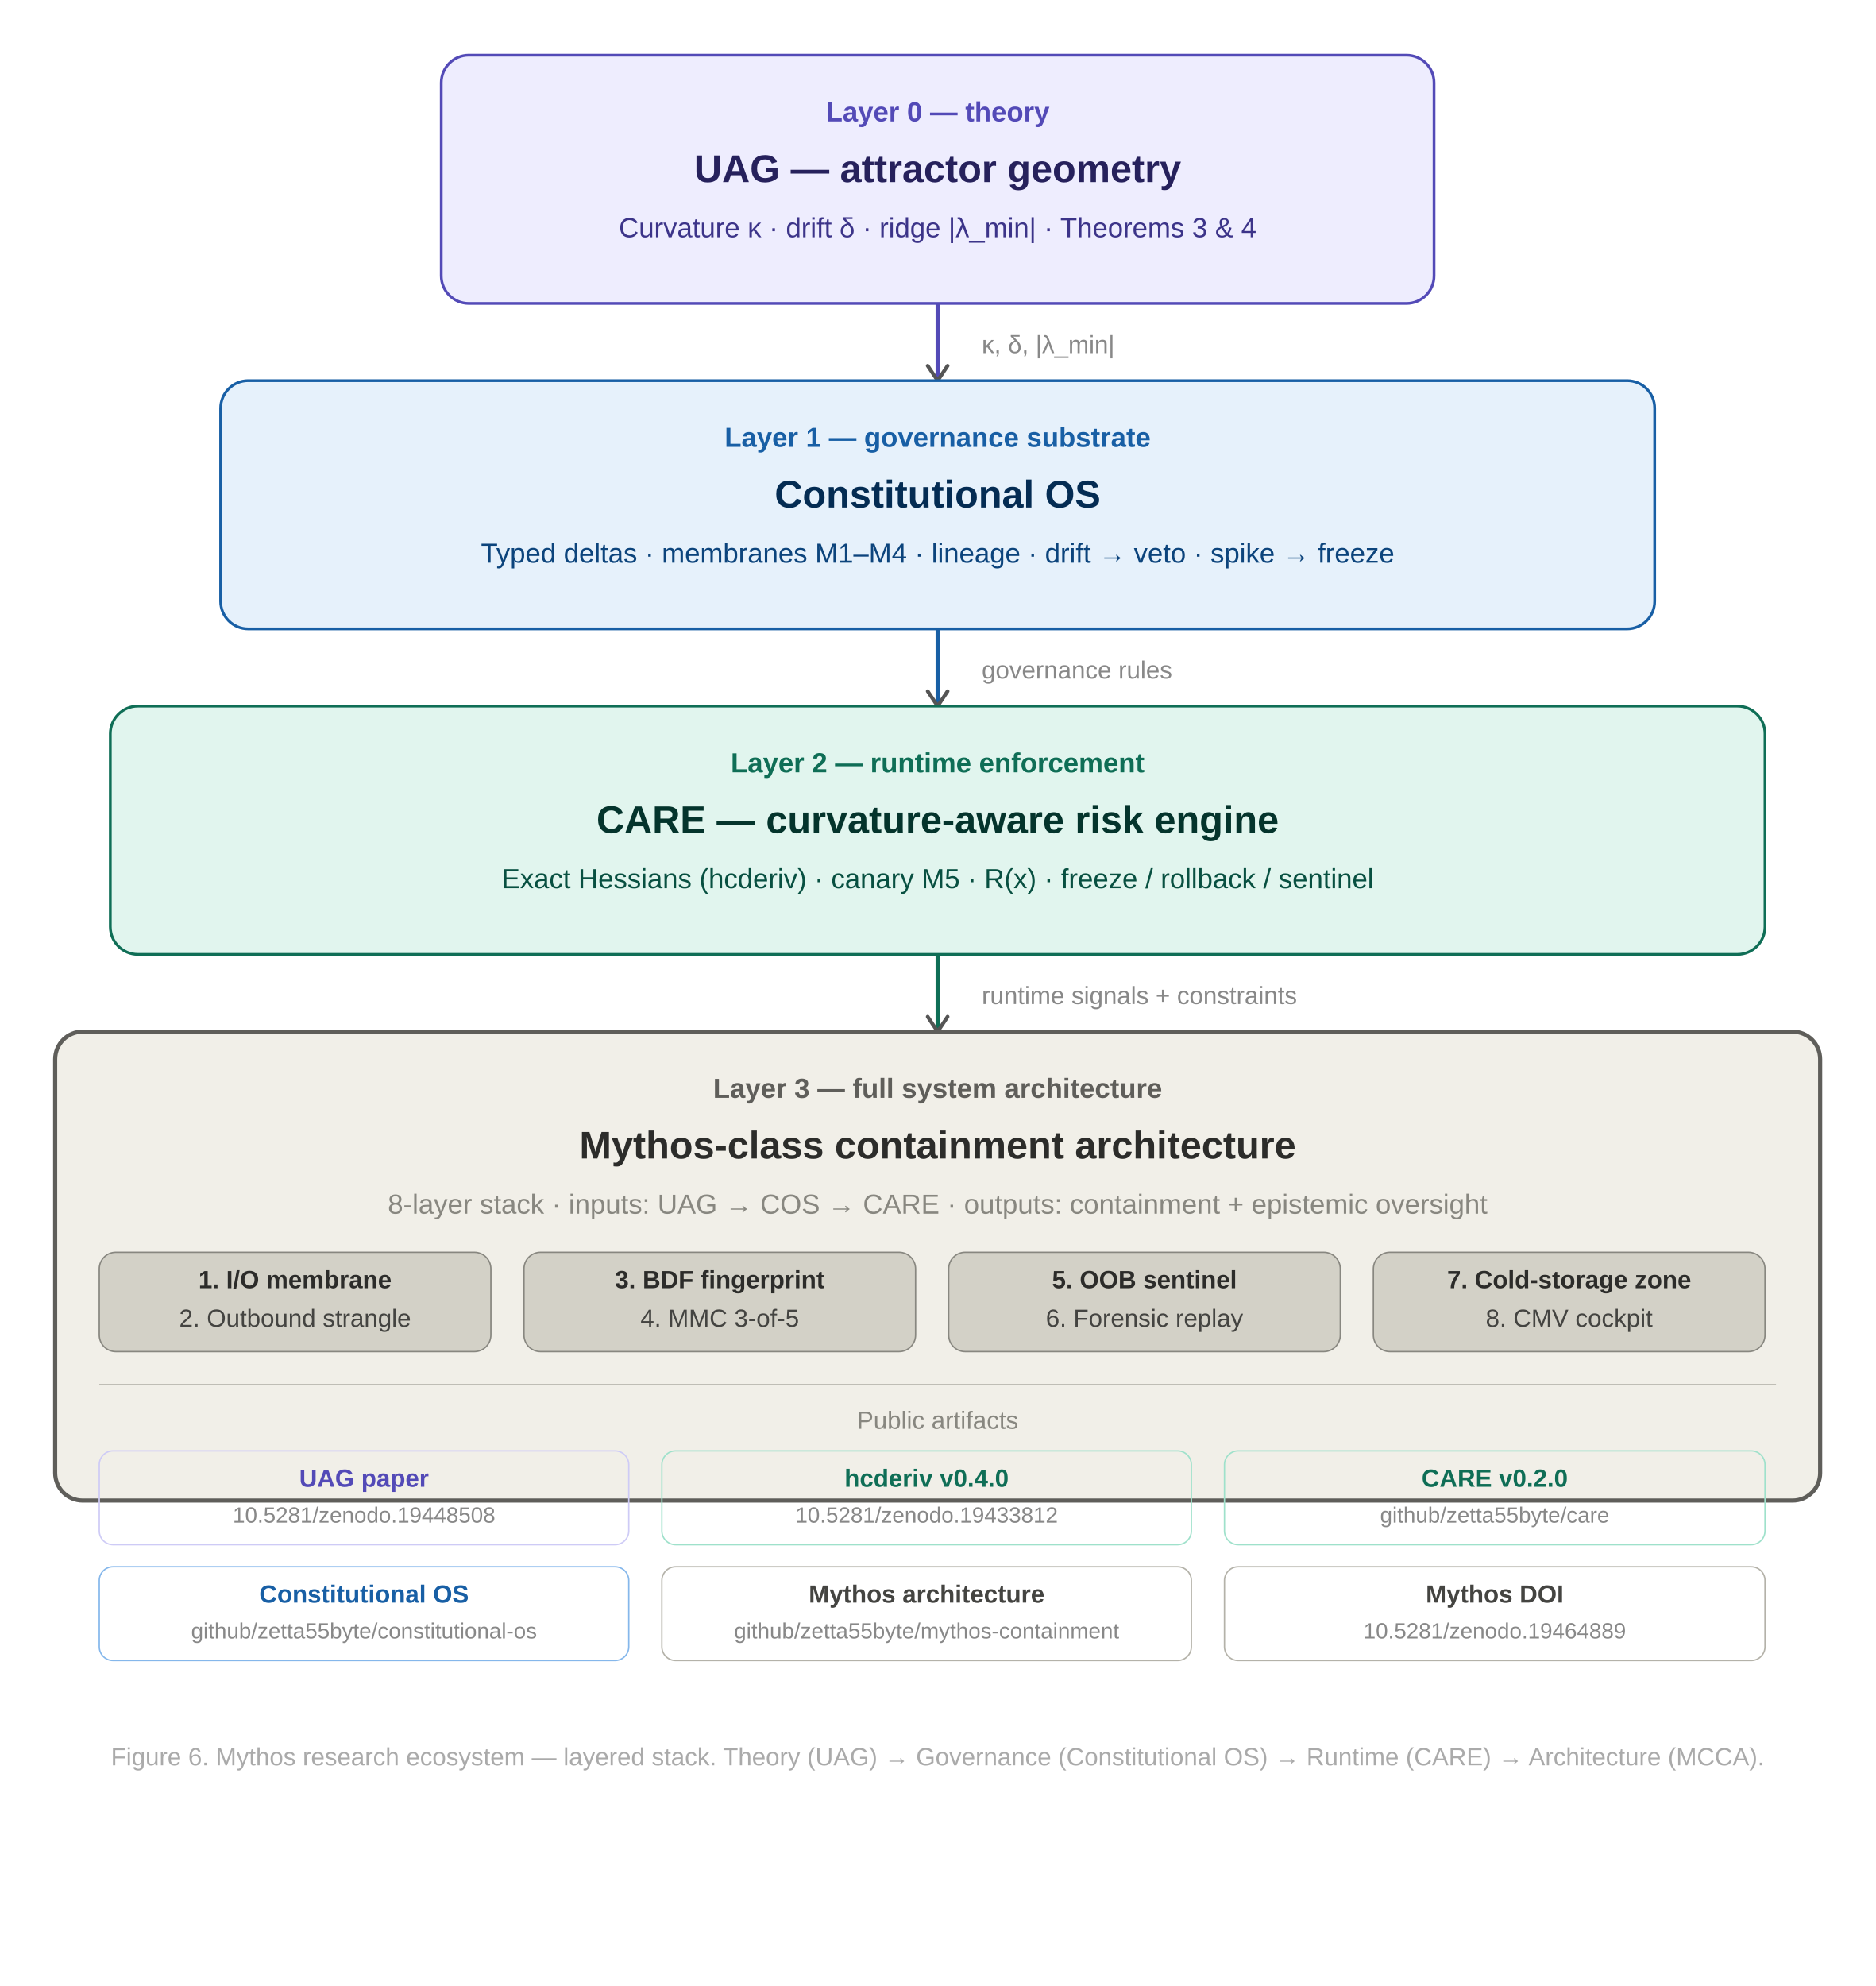
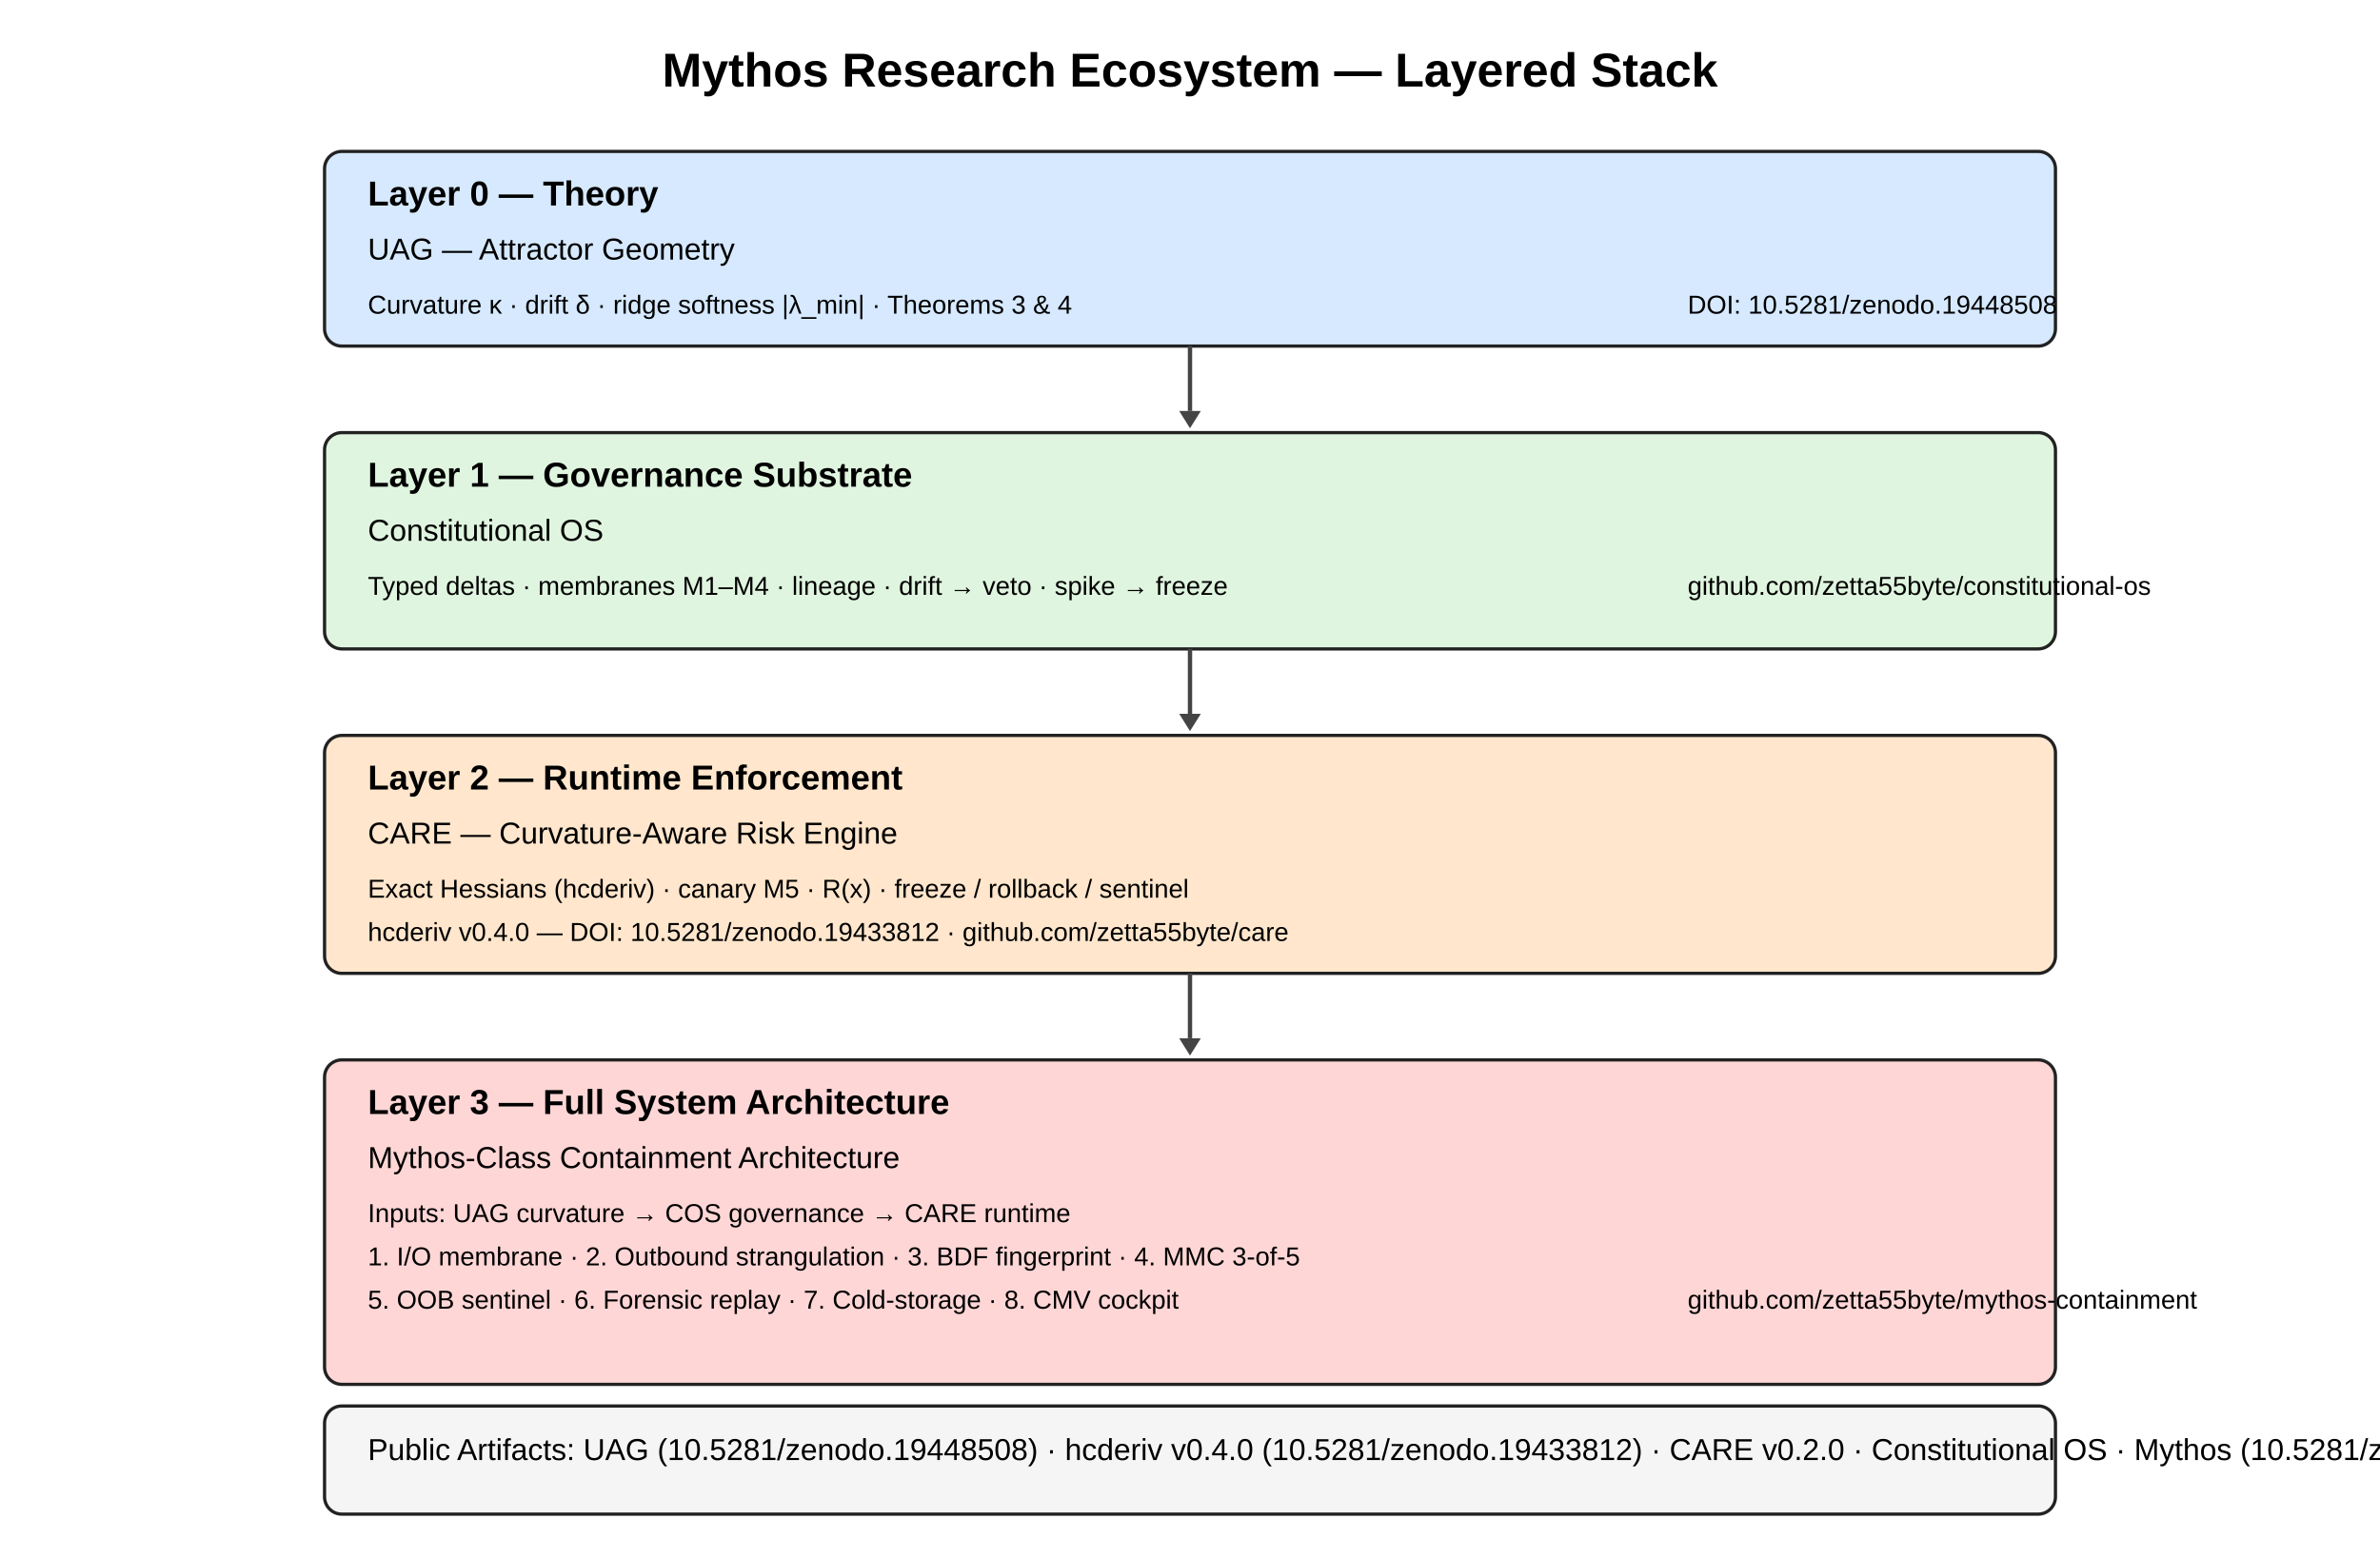
- <svg xmlns="http://www.w3.org/2000/svg" width="680" height="720" viewBox="0 0 680 720" font-family="Arial, sans-serif">
-   <defs>
-     <marker id="arrow" viewBox="0 0 10 10" refX="8" refY="5" markerWidth="6" markerHeight="6" orient="auto-start-reverse">
-       <path d="M2 1L8 5L2 9" fill="none" stroke="#555" stroke-width="1.5" stroke-linecap="round" stroke-linejoin="round" />
-     </marker>
-   </defs>
-   <rect x="160" y="20" width="360" height="90" rx="10" fill="#EEEDFE" stroke="#534AB7" stroke-width="1" />
-   <text x="340" y="44" text-anchor="middle" font-size="10" fill="#534AB7" font-weight="600">Layer 0 — theory</text>
-   <text x="340" y="66" text-anchor="middle" font-size="14" font-weight="700" fill="#26215C">UAG — attractor geometry</text>
-   <text x="340" y="86" text-anchor="middle" font-size="10" fill="#3C3489">Curvature κ · drift δ · ridge |λ_min| · Theorems 3 &amp; 4</text>
-   <line x1="340" y1="110" x2="340" y2="138" stroke="#534AB7" stroke-width="1.5" marker-end="url(#arrow)" />
-   <text x="356" y="128" font-size="9" fill="#888">κ, δ, |λ_min|</text>
-   <rect x="80" y="138" width="520" height="90" rx="10" fill="#E6F1FB" stroke="#185FA5" stroke-width="1" />
-   <text x="340" y="162" text-anchor="middle" font-size="10" fill="#185FA5" font-weight="600">Layer 1 — governance substrate</text>
-   <text x="340" y="184" text-anchor="middle" font-size="14" font-weight="700" fill="#042C53">Constitutional OS</text>
-   <text x="340" y="204" text-anchor="middle" font-size="10" fill="#0C447C">Typed deltas · membranes M1–M4 · lineage · drift → veto · spike → freeze</text>
-   <line x1="340" y1="228" x2="340" y2="256" stroke="#185FA5" stroke-width="1.5" marker-end="url(#arrow)" />
-   <text x="356" y="246" font-size="9" fill="#888">governance rules</text>
-   <rect x="40" y="256" width="600" height="90" rx="10" fill="#E1F5EE" stroke="#0F6E56" stroke-width="1" />
-   <text x="340" y="280" text-anchor="middle" font-size="10" fill="#0F6E56" font-weight="600">Layer 2 — runtime enforcement</text>
-   <text x="340" y="302" text-anchor="middle" font-size="14" font-weight="700" fill="#04342C">CARE — curvature-aware risk engine</text>
-   <text x="340" y="322" text-anchor="middle" font-size="10" fill="#085041">Exact Hessians (hcderiv) · canary M5 · R(x) · freeze / rollback / sentinel</text>
-   <line x1="340" y1="346" x2="340" y2="374" stroke="#0F6E56" stroke-width="1.5" marker-end="url(#arrow)" />
-   <text x="356" y="364" font-size="9" fill="#888">runtime signals + constraints</text>
-   <rect x="20" y="374" width="640" height="170" rx="10" fill="#F1EFE8" stroke="#5F5E5A" stroke-width="1.5" />
-   <text x="340" y="398" text-anchor="middle" font-size="10" fill="#5F5E5A" font-weight="600">Layer 3 — full system architecture</text>
-   <text x="340" y="420" text-anchor="middle" font-size="14" font-weight="700" fill="#2C2C2A">Mythos-class containment architecture</text>
-   <text x="340" y="440" text-anchor="middle" font-size="10" fill="#888780">8-layer stack · inputs: UAG → COS → CARE · outputs: containment + epistemic oversight</text>
-   <rect x="36" y="454" width="142" height="36" rx="6" fill="#D3D1C7" stroke="#888780" stroke-width="0.5" />
-   <text x="107" y="467" text-anchor="middle" font-size="9" fill="#2C2C2A" font-weight="600">1. I/O membrane</text>
-   <text x="107" y="481" text-anchor="middle" font-size="9" fill="#444441">2. Outbound strangle</text>
-   <rect x="190" y="454" width="142" height="36" rx="6" fill="#D3D1C7" stroke="#888780" stroke-width="0.5" />
-   <text x="261" y="467" text-anchor="middle" font-size="9" fill="#2C2C2A" font-weight="600">3. BDF fingerprint</text>
-   <text x="261" y="481" text-anchor="middle" font-size="9" fill="#444441">4. MMC 3-of-5</text>
-   <rect x="344" y="454" width="142" height="36" rx="6" fill="#D3D1C7" stroke="#888780" stroke-width="0.5" />
-   <text x="415" y="467" text-anchor="middle" font-size="9" fill="#2C2C2A" font-weight="600">5. OOB sentinel</text>
-   <text x="415" y="481" text-anchor="middle" font-size="9" fill="#444441">6. Forensic replay</text>
-   <rect x="498" y="454" width="142" height="36" rx="6" fill="#D3D1C7" stroke="#888780" stroke-width="0.5" />
-   <text x="569" y="467" text-anchor="middle" font-size="9" fill="#2C2C2A" font-weight="600">7. Cold-storage zone</text>
-   <text x="569" y="481" text-anchor="middle" font-size="9" fill="#444441">8. CMV cockpit</text>
-   <line x1="36" y1="502" x2="644" y2="502" stroke="#B4B2A9" stroke-width="0.5" />
-   <text x="340" y="518" text-anchor="middle" font-size="9" fill="#888780">Public artifacts</text>
-   <rect x="36" y="526" width="192" height="34" rx="5" fill="none" stroke="#CECBF6" stroke-width="0.5" />
-   <text x="132" y="539" text-anchor="middle" font-size="9" fill="#534AB7" font-weight="600">UAG paper</text>
-   <text x="132" y="552" text-anchor="middle" font-size="8" fill="#888">10.5281/zenodo.19448508</text>
-   <rect x="240" y="526" width="192" height="34" rx="5" fill="none" stroke="#9FE1CB" stroke-width="0.5" />
-   <text x="336" y="539" text-anchor="middle" font-size="9" fill="#0F6E56" font-weight="600">hcderiv v0.4.0</text>
-   <text x="336" y="552" text-anchor="middle" font-size="8" fill="#888">10.5281/zenodo.19433812</text>
-   <rect x="444" y="526" width="196" height="34" rx="5" fill="none" stroke="#9FE1CB" stroke-width="0.5" />
-   <text x="542" y="539" text-anchor="middle" font-size="9" fill="#0F6E56" font-weight="600">CARE v0.2.0</text>
-   <text x="542" y="552" text-anchor="middle" font-size="8" fill="#888">github/zetta55byte/care</text>
-   <rect x="36" y="568" width="192" height="34" rx="5" fill="none" stroke="#85B7EB" stroke-width="0.5" />
-   <text x="132" y="581" text-anchor="middle" font-size="9" fill="#185FA5" font-weight="600">Constitutional OS</text>
-   <text x="132" y="594" text-anchor="middle" font-size="8" fill="#888">github/zetta55byte/constitutional-os</text>
-   <rect x="240" y="568" width="192" height="34" rx="5" fill="none" stroke="#B4B2A9" stroke-width="0.5" />
-   <text x="336" y="581" text-anchor="middle" font-size="9" fill="#444441" font-weight="600">Mythos architecture</text>
-   <text x="336" y="594" text-anchor="middle" font-size="8" fill="#888">github/zetta55byte/mythos-containment</text>
-   <rect x="444" y="568" width="196" height="34" rx="5" fill="none" stroke="#B4B2A9" stroke-width="0.5" />
-   <text x="542" y="581" text-anchor="middle" font-size="9" fill="#444441" font-weight="600">Mythos DOI</text>
-   <text x="542" y="594" text-anchor="middle" font-size="8" fill="#888">10.5281/zenodo.19464889</text>
-   <text x="340" y="640" text-anchor="middle" font-size="9" fill="#aaa">Figure 6. Mythos research ecosystem — layered stack. Theory (UAG) → Governance (Constitutional OS) → Runtime (CARE) → Architecture (MCCA).</text>
+ <svg xmlns="http://www.w3.org/2000/svg" width="1100" height="720" viewBox="0 0 1100 720">
+   <style>
+     .title { font-family: Arial, sans-serif; font-size: 22px; font-weight: bold; }
+     .subtitle { font-family: Arial, sans-serif; font-size: 16px; font-weight: bold; }
+     .label { font-family: Arial, sans-serif; font-size: 14px; }
+     .small { font-family: Arial, sans-serif; font-size: 12px; }
+     .box { stroke: #222222; stroke-width: 1.5; rx: 8; ry: 8; }
+   </style>
+   <text x="550" y="40" text-anchor="middle" class="title">
+     Mythos Research Ecosystem — Layered Stack
+   </text>
+   <rect x="150" y="70" width="800" height="90" class="box" fill="#d6e9ff" />
+   <text x="170" y="95" class="subtitle">Layer 0 — Theory</text>
+   <text x="170" y="120" class="label">UAG — Attractor Geometry</text>
+   <text x="170" y="145" class="small">
+     Curvature κ · drift δ · ridge softness |λ_min| · Theorems 3 &amp; 4
+   </text>
+   <text x="780" y="145" class="small">DOI: 10.5281/zenodo.19448508</text>
+   <line x1="550" y1="160" x2="550" y2="190" stroke="#444" stroke-width="2" />
+   <polygon points="545,190 555,190 550,198" fill="#444" />
+   <rect x="150" y="200" width="800" height="100" class="box" fill="#dff5df" />
+   <text x="170" y="225" class="subtitle">Layer 1 — Governance Substrate</text>
+   <text x="170" y="250" class="label">Constitutional OS</text>
+   <text x="170" y="275" class="small">
+     Typed deltas · membranes M1–M4 · lineage · drift → veto · spike → freeze
+   </text>
+   <text x="780" y="275" class="small">github.com/zetta55byte/constitutional-os</text>
+   <line x1="550" y1="300" x2="550" y2="330" stroke="#444" stroke-width="2" />
+   <polygon points="545,330 555,330 550,338" fill="#444" />
+   <rect x="150" y="340" width="800" height="110" class="box" fill="#ffe6cc" />
+   <text x="170" y="365" class="subtitle">Layer 2 — Runtime Enforcement</text>
+   <text x="170" y="390" class="label">CARE — Curvature-Aware Risk Engine</text>
+   <text x="170" y="415" class="small">
+     Exact Hessians (hcderiv) · canary M5 · R(x) · freeze / rollback / sentinel
+   </text>
+   <text x="170" y="435" class="small">
+     hcderiv v0.4.0 — DOI: 10.5281/zenodo.19433812 · github.com/zetta55byte/care
+   </text>
+   <line x1="550" y1="450" x2="550" y2="480" stroke="#444" stroke-width="2" />
+   <polygon points="545,480 555,480 550,488" fill="#444" />
+   <rect x="150" y="490" width="800" height="150" class="box" fill="#ffd6d6" />
+   <text x="170" y="515" class="subtitle">Layer 3 — Full System Architecture</text>
+   <text x="170" y="540" class="label">Mythos-Class Containment Architecture</text>
+   <text x="170" y="565" class="small">
+     Inputs: UAG curvature → COS governance → CARE runtime
+   </text>
+   <text x="170" y="585" class="small">
+     1. I/O membrane · 2. Outbound strangulation · 3. BDF fingerprint · 4. MMC 3-of-5
+   </text>
+   <text x="170" y="605" class="small">
+     5. OOB sentinel · 6. Forensic replay · 7. Cold-storage · 8. CMV cockpit
+   </text>
+   <text x="780" y="605" class="small">github.com/zetta55byte/mythos-containment</text>
+   <rect x="150" y="650" width="800" height="50" class="box" fill="#f5f5f5" />
+   <text x="170" y="675" class="label">
+     Public Artifacts: UAG (10.5281/zenodo.19448508) · hcderiv v0.4.0 (10.5281/zenodo.19433812) ·
+     CARE v0.2.0 · Constitutional OS · Mythos (10.5281/zenodo.19464889)
+   </text>
</svg>
